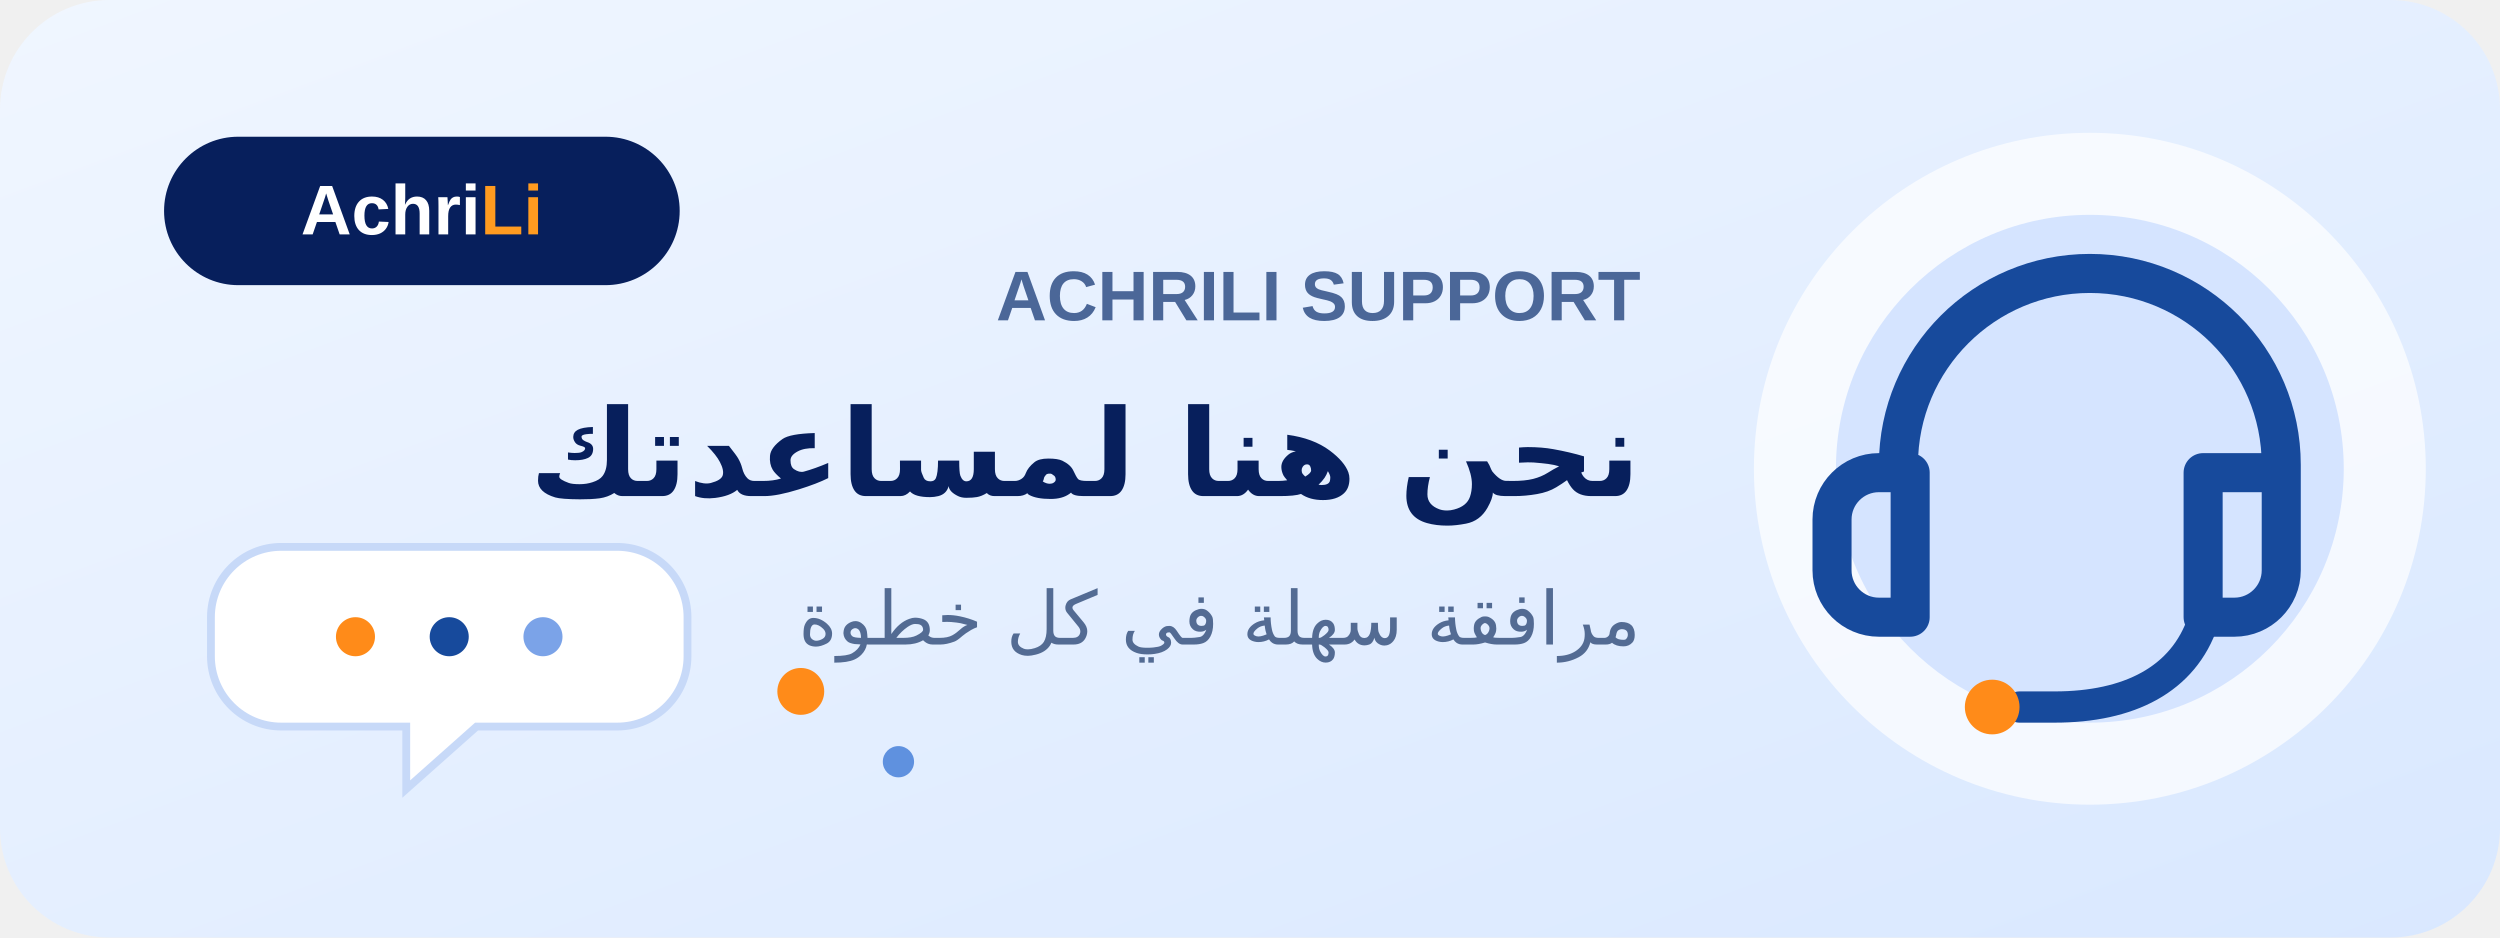
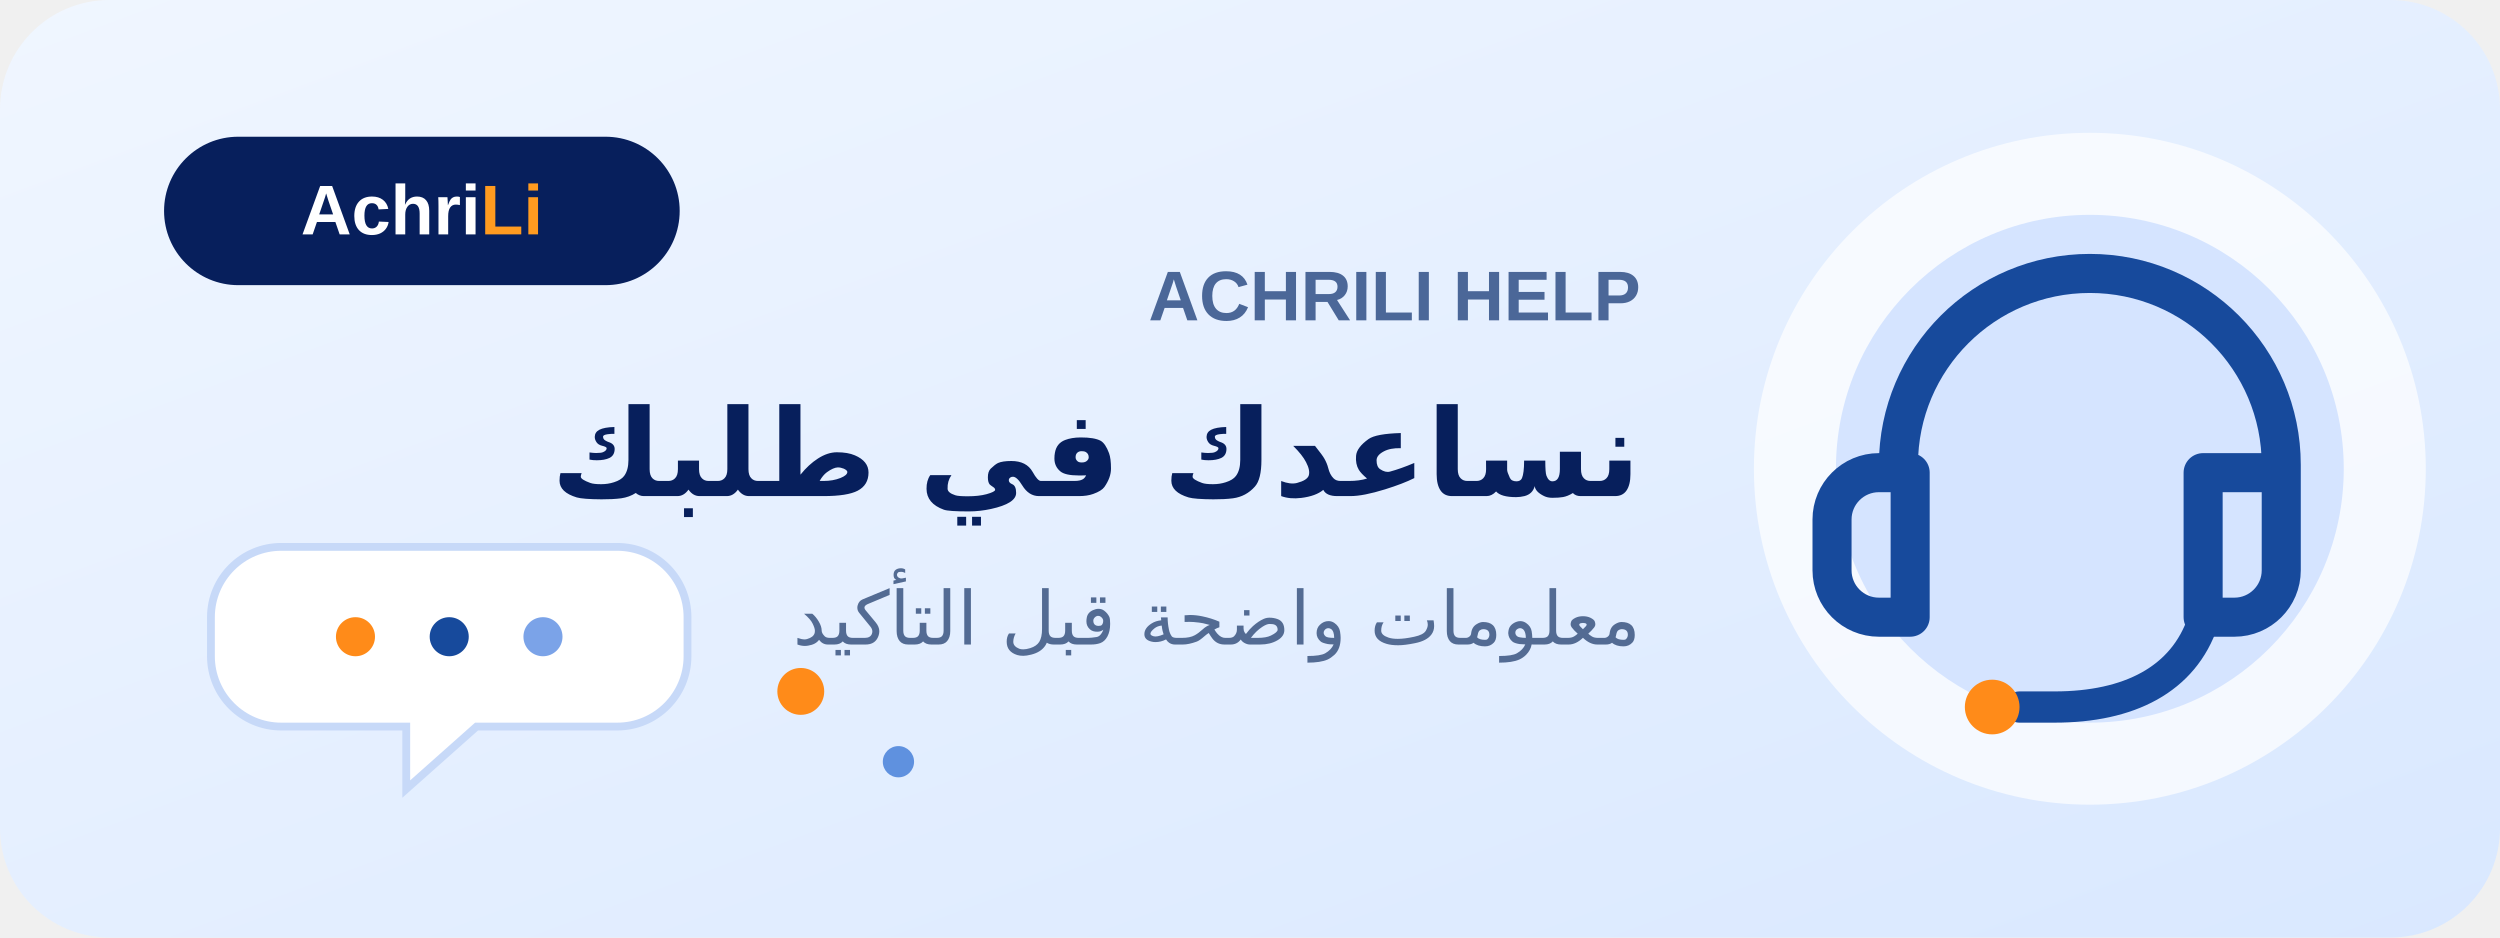
<svg xmlns="http://www.w3.org/2000/svg" viewBox="0 0 640 240" role="img" aria-labelledby="t d">
  <defs>
    <linearGradient id="bg" x1="0" y1="0" x2="1" y2="1">
      <stop stop-color="#f0f6ff" />
      <stop offset="1" stop-color="#d9e8ff" />
    </linearGradient>
  </defs>
  <rect width="640" height="240" rx="28" fill="url(#bg)" />
  <circle cx="535" cy="120" r="86" fill="#fff" opacity=".7" />
  <circle cx="535" cy="120" r="65" fill="#d5e4ff" />
  <path d="M486 119a49 49 0 0 1 98 0v27a12 12 0 0 1-12 12h-8v-37h20M486 121h-5a12 12 0 0 0-12 12v13a12 12 0 0 0 12 12h8v-37" fill="none" stroke="#174a9c" stroke-width="10" stroke-linecap="round" stroke-linejoin="round" />
  <path d="M564 159c-5 15-19 22-38 22h-9" fill="none" stroke="#174a9c" stroke-width="8" stroke-linecap="round" />
  <circle cx="510" cy="181" r="7" fill="#ff8b19" />
  <g fill="#071f5c" text-anchor="end" font-family="Tahoma,Arial,sans-serif">
-     <text x="420" y="82" font-size="18" font-weight="700" fill="#4b6798">ACHRILI SUPPORT</text>
-     <text x="420" y="127" font-size="31" font-weight="900">نحن هنا لمساعدتك</text>
-     <text x="420" y="165" font-size="19" fill="#536b93">مرافقة سهلة في كل خطوة</text>
+     <text x="420" y="82" font-size="18" font-weight="700" fill="#4b6798">ACHRILI HELP</text>
+     <text x="420" y="127" font-size="31" font-weight="900">نساعدك في طلبك</text>
+     <text x="420" y="165" font-size="19" fill="#536b93">معلومات واضحة قبل التأكيد</text>
  </g>
  <rect x="42" y="35" width="132" height="38" rx="19" fill="#071f5c" />
  <text x="108" y="60" fill="#fff" font-family="Arial,sans-serif" font-size="18" font-weight="800" text-anchor="middle">Achri<tspan fill="#ff9b20">Li</tspan>
  </text>
  <circle cx="205" cy="177" r="6" fill="#ff8b19" />
  <circle cx="230" cy="195" r="4" fill="#5f91df" />
  <path d="M72 140h86a18 18 0 0 1 18 18v10a18 18 0 0 1-18 18h-36l-18 16v-16H72a18 18 0 0 1-18-18v-10a18 18 0 0 1 18-18Z" fill="#fff" stroke="#c7d9f8" stroke-width="2" />
  <circle cx="91" cy="163" r="5" fill="#ff8b19" />
  <circle cx="115" cy="163" r="5" fill="#174a9c" />
  <circle cx="139" cy="163" r="5" fill="#7ba3e8" />
</svg>
